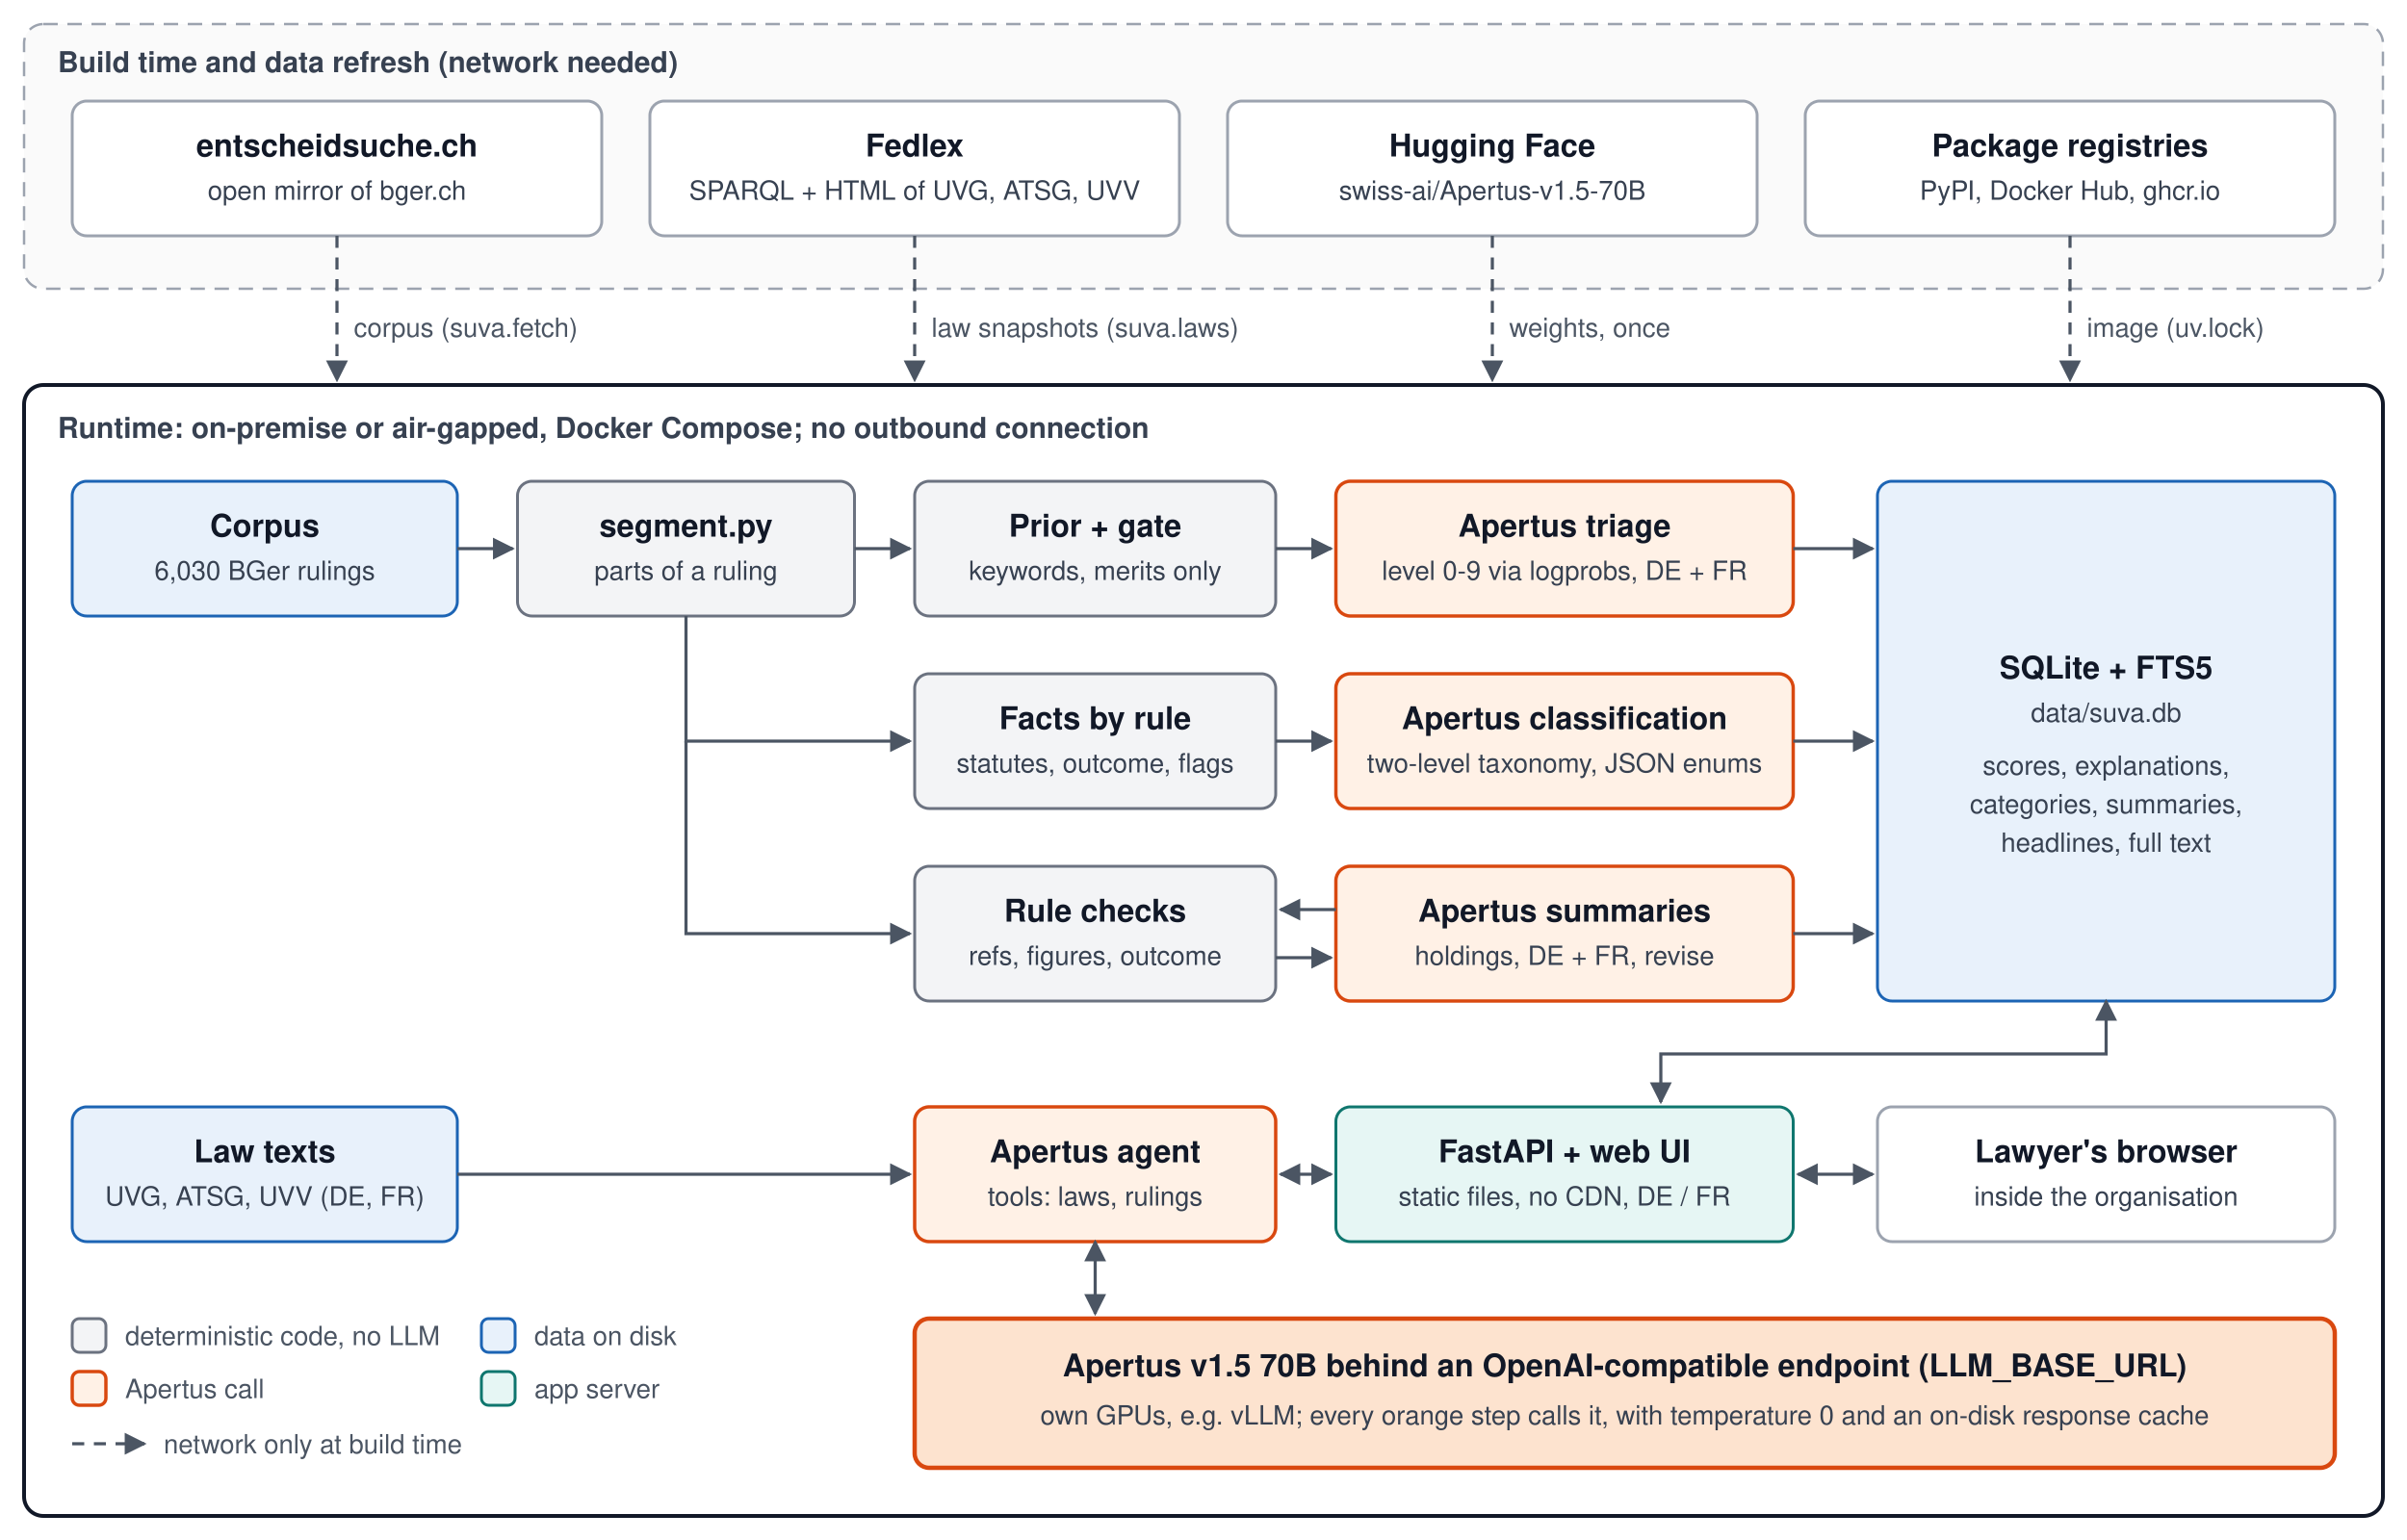
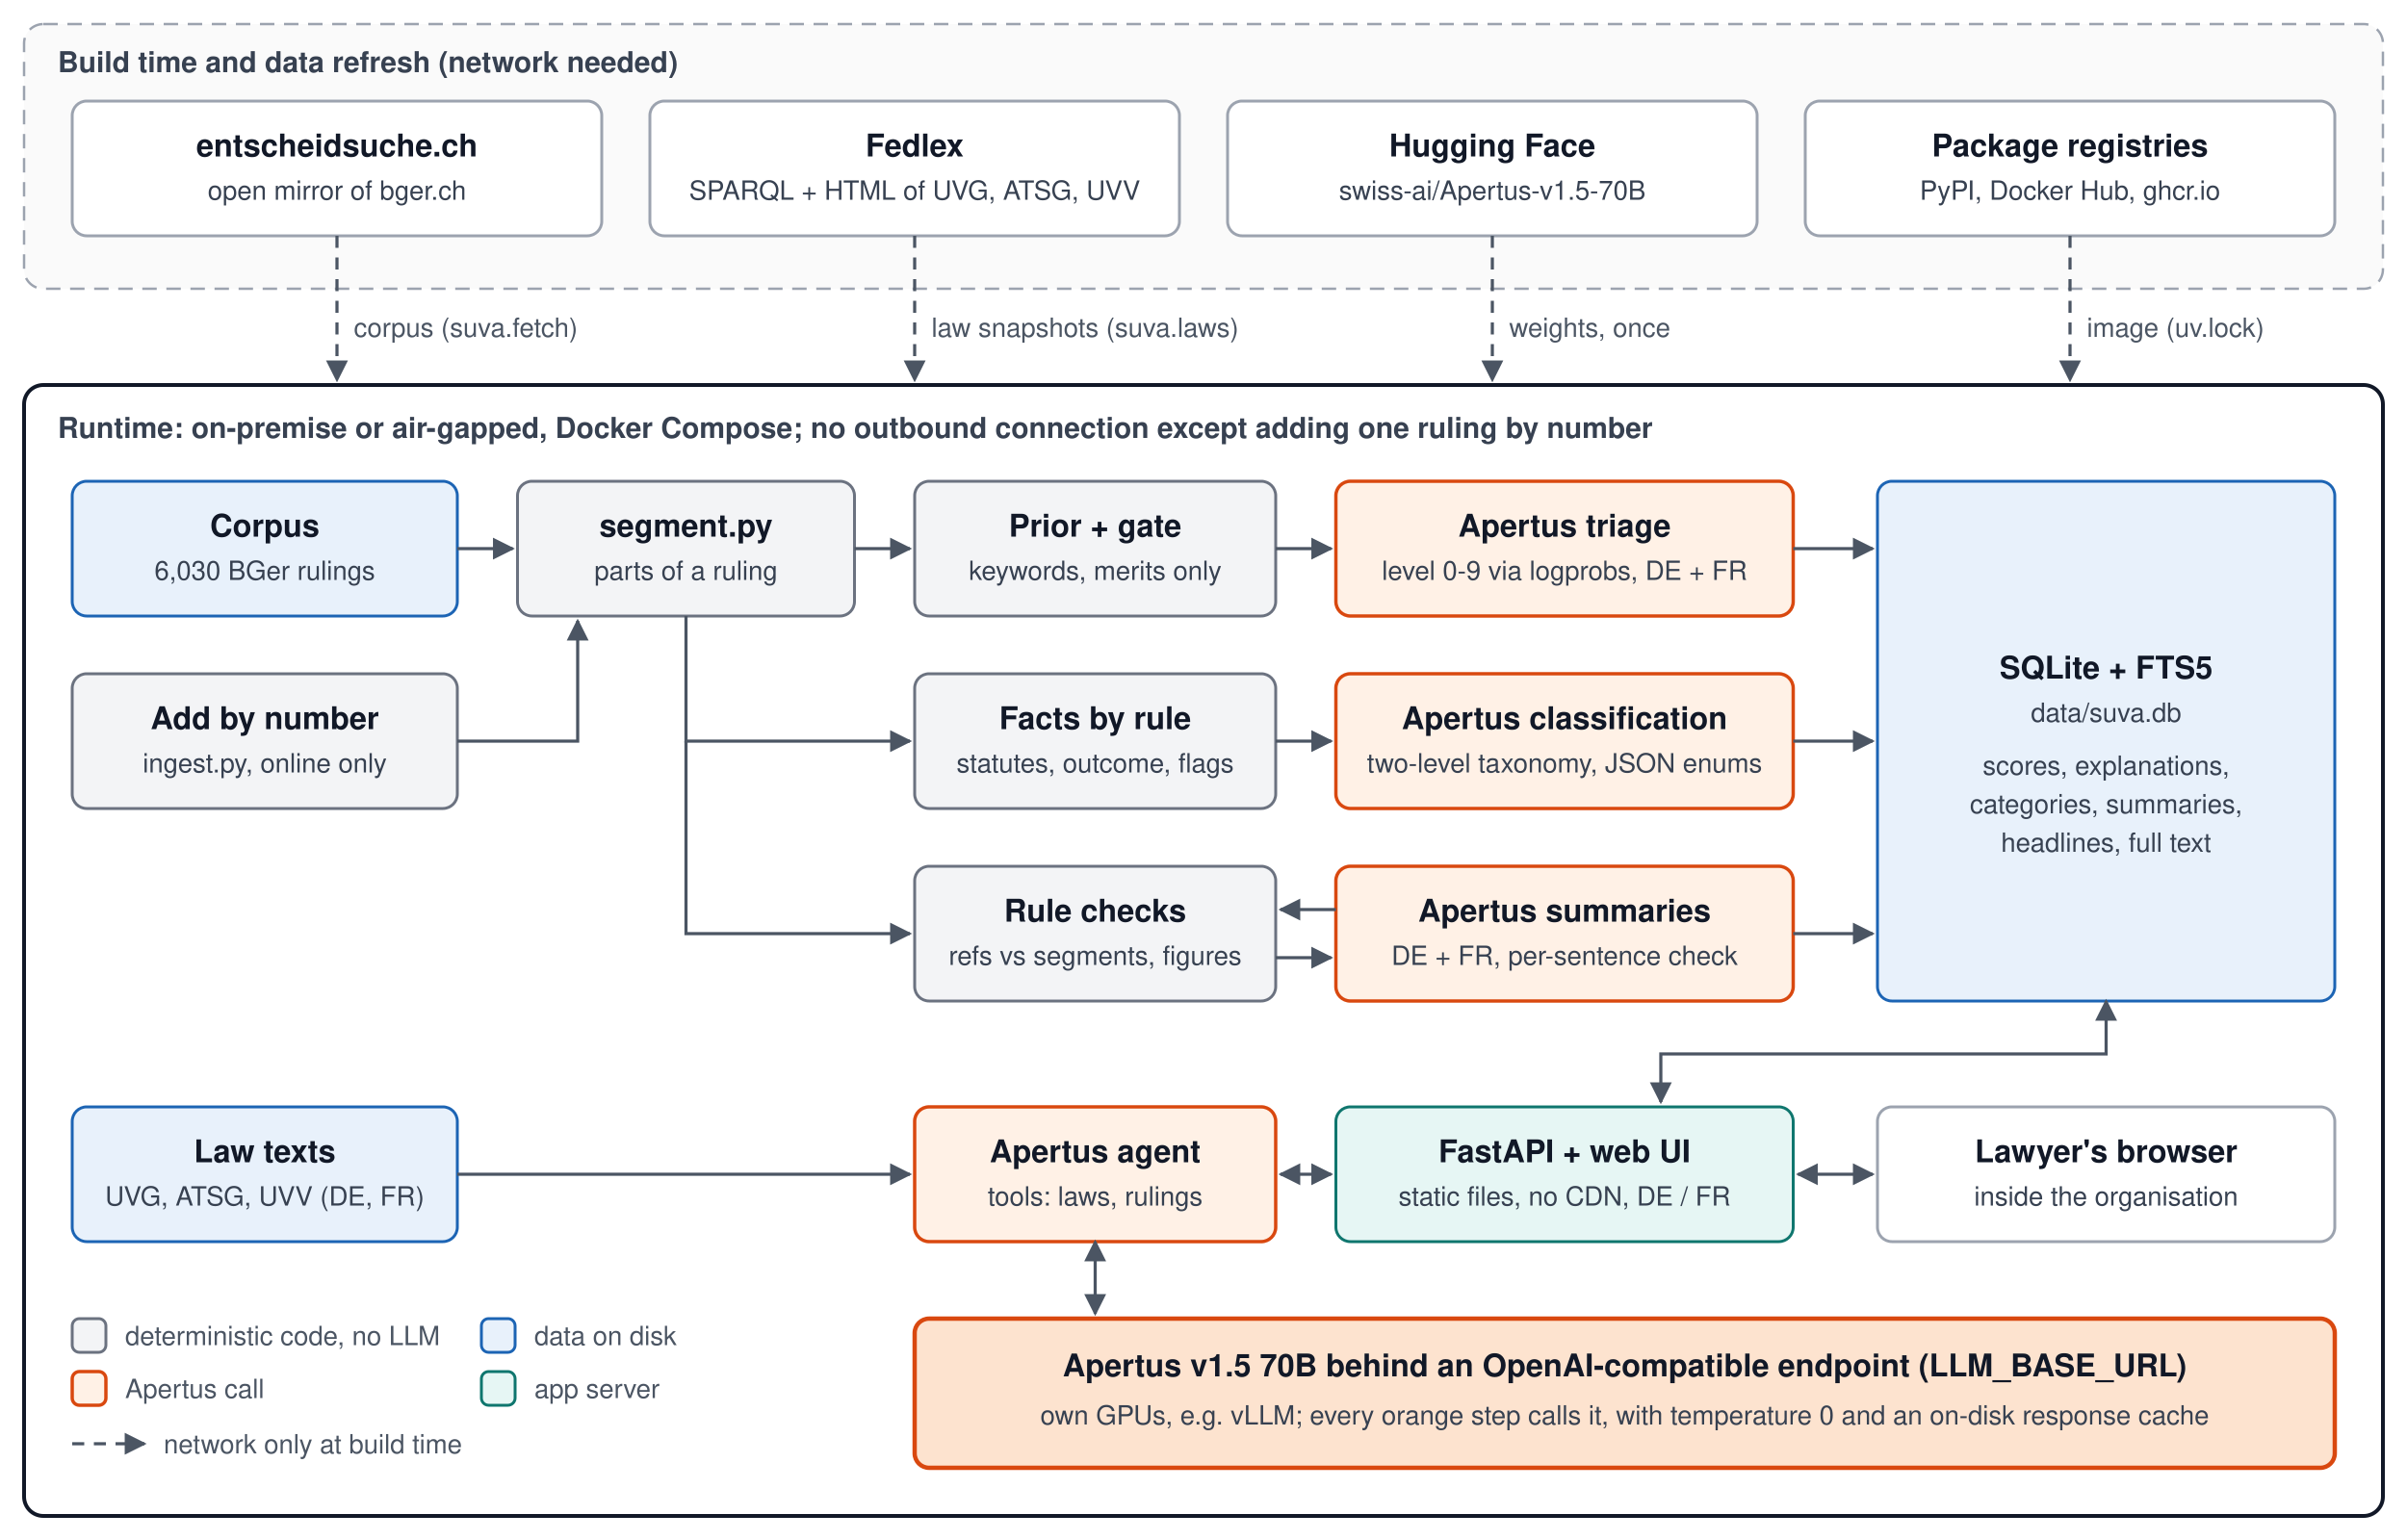
<svg xmlns="http://www.w3.org/2000/svg" viewBox="0 0 1000 640" width="1000" height="640" font-family="Helvetica, Arial, sans-serif">
  <defs>
    <marker id="arrow" viewBox="0 0 10 10" refX="9" refY="5" markerWidth="7" markerHeight="7" orient="auto-start-reverse">
      <path d="M0,0 L10,5 L0,10 z" fill="#4b5563" />
    </marker>
  </defs>
  <style>
    .t { font-size: 13px; font-weight: 700; fill: #111827; text-anchor: middle; }
    .s { font-size: 11px; fill: #374151; text-anchor: middle; }
    .lbl { font-size: 11px; fill: #4b5563; }
    .group { font-size: 12px; font-weight: 700; fill: #374151; }
    .rule { fill: #f3f4f6; stroke: #6b7280; stroke-width: 1.2; }
    .llm { fill: #fff1e6; stroke: #d9480f; stroke-width: 1.4; }
    .store { fill: #e8f1fb; stroke: #1c64b4; stroke-width: 1.2; }
    .app { fill: #e6f6f4; stroke: #0f766e; stroke-width: 1.2; }
    .ext { fill: #ffffff; stroke: #9ca3af; stroke-width: 1.2; }
    .edge { stroke: #4b5563; stroke-width: 1.3; fill: none; marker-end: url(#arrow); }
    .in { stroke: #4b5563; stroke-width: 1.3; fill: none; stroke-dasharray: 5 4; marker-end: url(#arrow); }
  </style>
  <rect x="0" y="0" width="1000" height="640" fill="#ffffff" />
  <rect x="10" y="10" width="980" height="110" rx="8" fill="#fafafa" stroke="#9ca3af" stroke-dasharray="6 4" />
  <text x="24" y="30" class="group">Build time and data refresh (network needed)</text>
  <rect x="30" y="42" width="220" height="56" rx="6" class="ext" />
  <text x="140" y="65" class="t">entscheidsuche.ch</text>
  <text x="140" y="83" class="s">open mirror of bger.ch</text>
  <rect x="270" y="42" width="220" height="56" rx="6" class="ext" />
  <text x="380" y="65" class="t">Fedlex</text>
  <text x="380" y="83" class="s">SPARQL + HTML of UVG, ATSG, UVV</text>
  <rect x="510" y="42" width="220" height="56" rx="6" class="ext" />
  <text x="620" y="65" class="t">Hugging Face</text>
  <text x="620" y="83" class="s">swiss-ai/Apertus-v1.5-70B</text>
  <rect x="750" y="42" width="220" height="56" rx="6" class="ext" />
  <text x="860" y="65" class="t">Package registries</text>
  <text x="860" y="83" class="s">PyPI, Docker Hub, ghcr.io</text>
  <path d="M140 98 V158" class="in" />
  <text x="147" y="140" class="lbl">corpus (suva.fetch)</text>
  <path d="M380 98 V158" class="in" />
  <text x="387" y="140" class="lbl">law snapshots (suva.laws)</text>
  <path d="M620 98 V158" class="in" />
  <text x="627" y="140" class="lbl">weights, once</text>
  <path d="M860 98 V158" class="in" />
  <text x="867" y="140" class="lbl">image (uv.lock)</text>
  <rect x="10" y="160" width="980" height="470" rx="8" fill="#ffffff" stroke="#111827" stroke-width="1.6" />
-   <text x="24" y="182" class="group">Runtime: on-premise or air-gapped, Docker Compose; no outbound connection</text>
+   <text x="24" y="182" class="group">Runtime: on-premise or air-gapped, Docker Compose; no outbound connection except adding one ruling by number</text>
  <rect x="30" y="200" width="160" height="56" rx="6" class="store" />
  <text x="110" y="223" class="t">Corpus</text>
  <text x="110" y="241" class="s">6,030 BGer rulings</text>
+   <rect x="30" y="280" width="160" height="56" rx="6" class="rule" />
+   <text x="110" y="303" class="t">Add by number</text>
+   <text x="110" y="321" class="s">ingest.py, online only</text>
  <rect x="215" y="200" width="140" height="56" rx="6" class="rule" />
  <text x="285" y="223" class="t">segment.py</text>
  <text x="285" y="241" class="s">parts of a ruling</text>
  <rect x="380" y="200" width="150" height="56" rx="6" class="rule" />
  <text x="455" y="223" class="t">Prior + gate</text>
  <text x="455" y="241" class="s">keywords, merits only</text>
  <rect x="380" y="280" width="150" height="56" rx="6" class="rule" />
  <text x="455" y="303" class="t">Facts by rule</text>
  <text x="455" y="321" class="s">statutes, outcome, flags</text>
  <rect x="380" y="360" width="150" height="56" rx="6" class="rule" />
  <text x="455" y="383" class="t">Rule checks</text>
-   <text x="455" y="401" class="s">refs, figures, outcome</text>
+   <text x="455" y="401" class="s">refs vs segments, figures</text>
  <rect x="555" y="200" width="190" height="56" rx="6" class="llm" />
  <text x="650" y="223" class="t">Apertus triage</text>
  <text x="650" y="241" class="s">level 0-9 via logprobs, DE + FR</text>
  <rect x="555" y="280" width="190" height="56" rx="6" class="llm" />
  <text x="650" y="303" class="t">Apertus classification</text>
  <text x="650" y="321" class="s">two-level taxonomy, JSON enums</text>
  <rect x="555" y="360" width="190" height="56" rx="6" class="llm" />
  <text x="650" y="383" class="t">Apertus summaries</text>
-   <text x="650" y="401" class="s">holdings, DE + FR, revise</text>
+   <text x="650" y="401" class="s">DE + FR, per-sentence check</text>
  <rect x="780" y="200" width="190" height="216" rx="6" class="store" />
  <text x="875" y="282" class="t">SQLite + FTS5</text>
  <text x="875" y="300" class="s">data/suva.db</text>
  <text x="875" y="322" class="s">scores, explanations,</text>
  <text x="875" y="338" class="s">categories, summaries,</text>
  <text x="875" y="354" class="s">headlines, full text</text>
  <path d="M190 228 H213" class="edge" />
+   <path d="M190 308 H240 V258" class="edge" />
  <path d="M355 228 H378" class="edge" />
  <path d="M285 256 V308 H378" class="edge" />
  <path d="M285 308 V388 H378" class="edge" />
  <path d="M530 228 H553" class="edge" />
  <path d="M530 308 H553" class="edge" />
  <path d="M555 378 H532" class="edge" />
  <path d="M530 398 H553" class="edge" />
  <path d="M745 228 H778" class="edge" />
  <path d="M745 308 H778" class="edge" />
  <path d="M745 388 H778" class="edge" />
  <rect x="30" y="460" width="160" height="56" rx="6" class="store" />
  <text x="110" y="483" class="t">Law texts</text>
  <text x="110" y="501" class="s">UVG, ATSG, UVV (DE, FR)</text>
  <rect x="380" y="460" width="150" height="56" rx="6" class="llm" />
  <text x="455" y="483" class="t">Apertus agent</text>
  <text x="455" y="501" class="s">tools: laws, rulings</text>
  <rect x="555" y="460" width="190" height="56" rx="6" class="app" />
  <text x="650" y="483" class="t">FastAPI + web UI</text>
  <text x="650" y="501" class="s">static files, no CDN, DE / FR</text>
  <rect x="780" y="460" width="190" height="56" rx="6" class="ext" />
  <text x="875" y="483" class="t">Lawyer's browser</text>
  <text x="875" y="501" class="s">inside the organisation</text>
  <path d="M190 488 H378" class="edge" />
  <path d="M532 488 H553" class="edge" style="marker-start: url(#arrow)" />
  <path d="M747 488 H778" class="edge" style="marker-start: url(#arrow)" />
  <path d="M875 416 V438 H690 V458" class="edge" style="marker-start: url(#arrow)" />
  <rect x="380" y="548" width="590" height="62" rx="6" fill="#fde3cf" stroke="#d9480f" stroke-width="1.8" />
  <text x="675" y="572" class="t">Apertus v1.5 70B behind an OpenAI-compatible endpoint (LLM_BASE_URL)</text>
  <text x="675" y="592" class="s">own GPUs, e.g. vLLM; every orange step calls it, with temperature 0 and an on-disk response cache</text>
  <path d="M455 516 V546" class="edge" style="marker-start: url(#arrow)" />
  <rect x="30" y="548" width="14" height="14" rx="3" class="rule" />
  <text x="52" y="559" class="lbl">deterministic code, no LLM</text>
  <rect x="30" y="570" width="14" height="14" rx="3" class="llm" />
  <text x="52" y="581" class="lbl">Apertus call</text>
  <rect x="200" y="548" width="14" height="14" rx="3" class="store" />
  <text x="222" y="559" class="lbl">data on disk</text>
  <rect x="200" y="570" width="14" height="14" rx="3" class="app" />
  <text x="222" y="581" class="lbl">app server</text>
  <path d="M30 600 H60" class="in" />
  <text x="68" y="604" class="lbl">network only at build time</text>
</svg>
